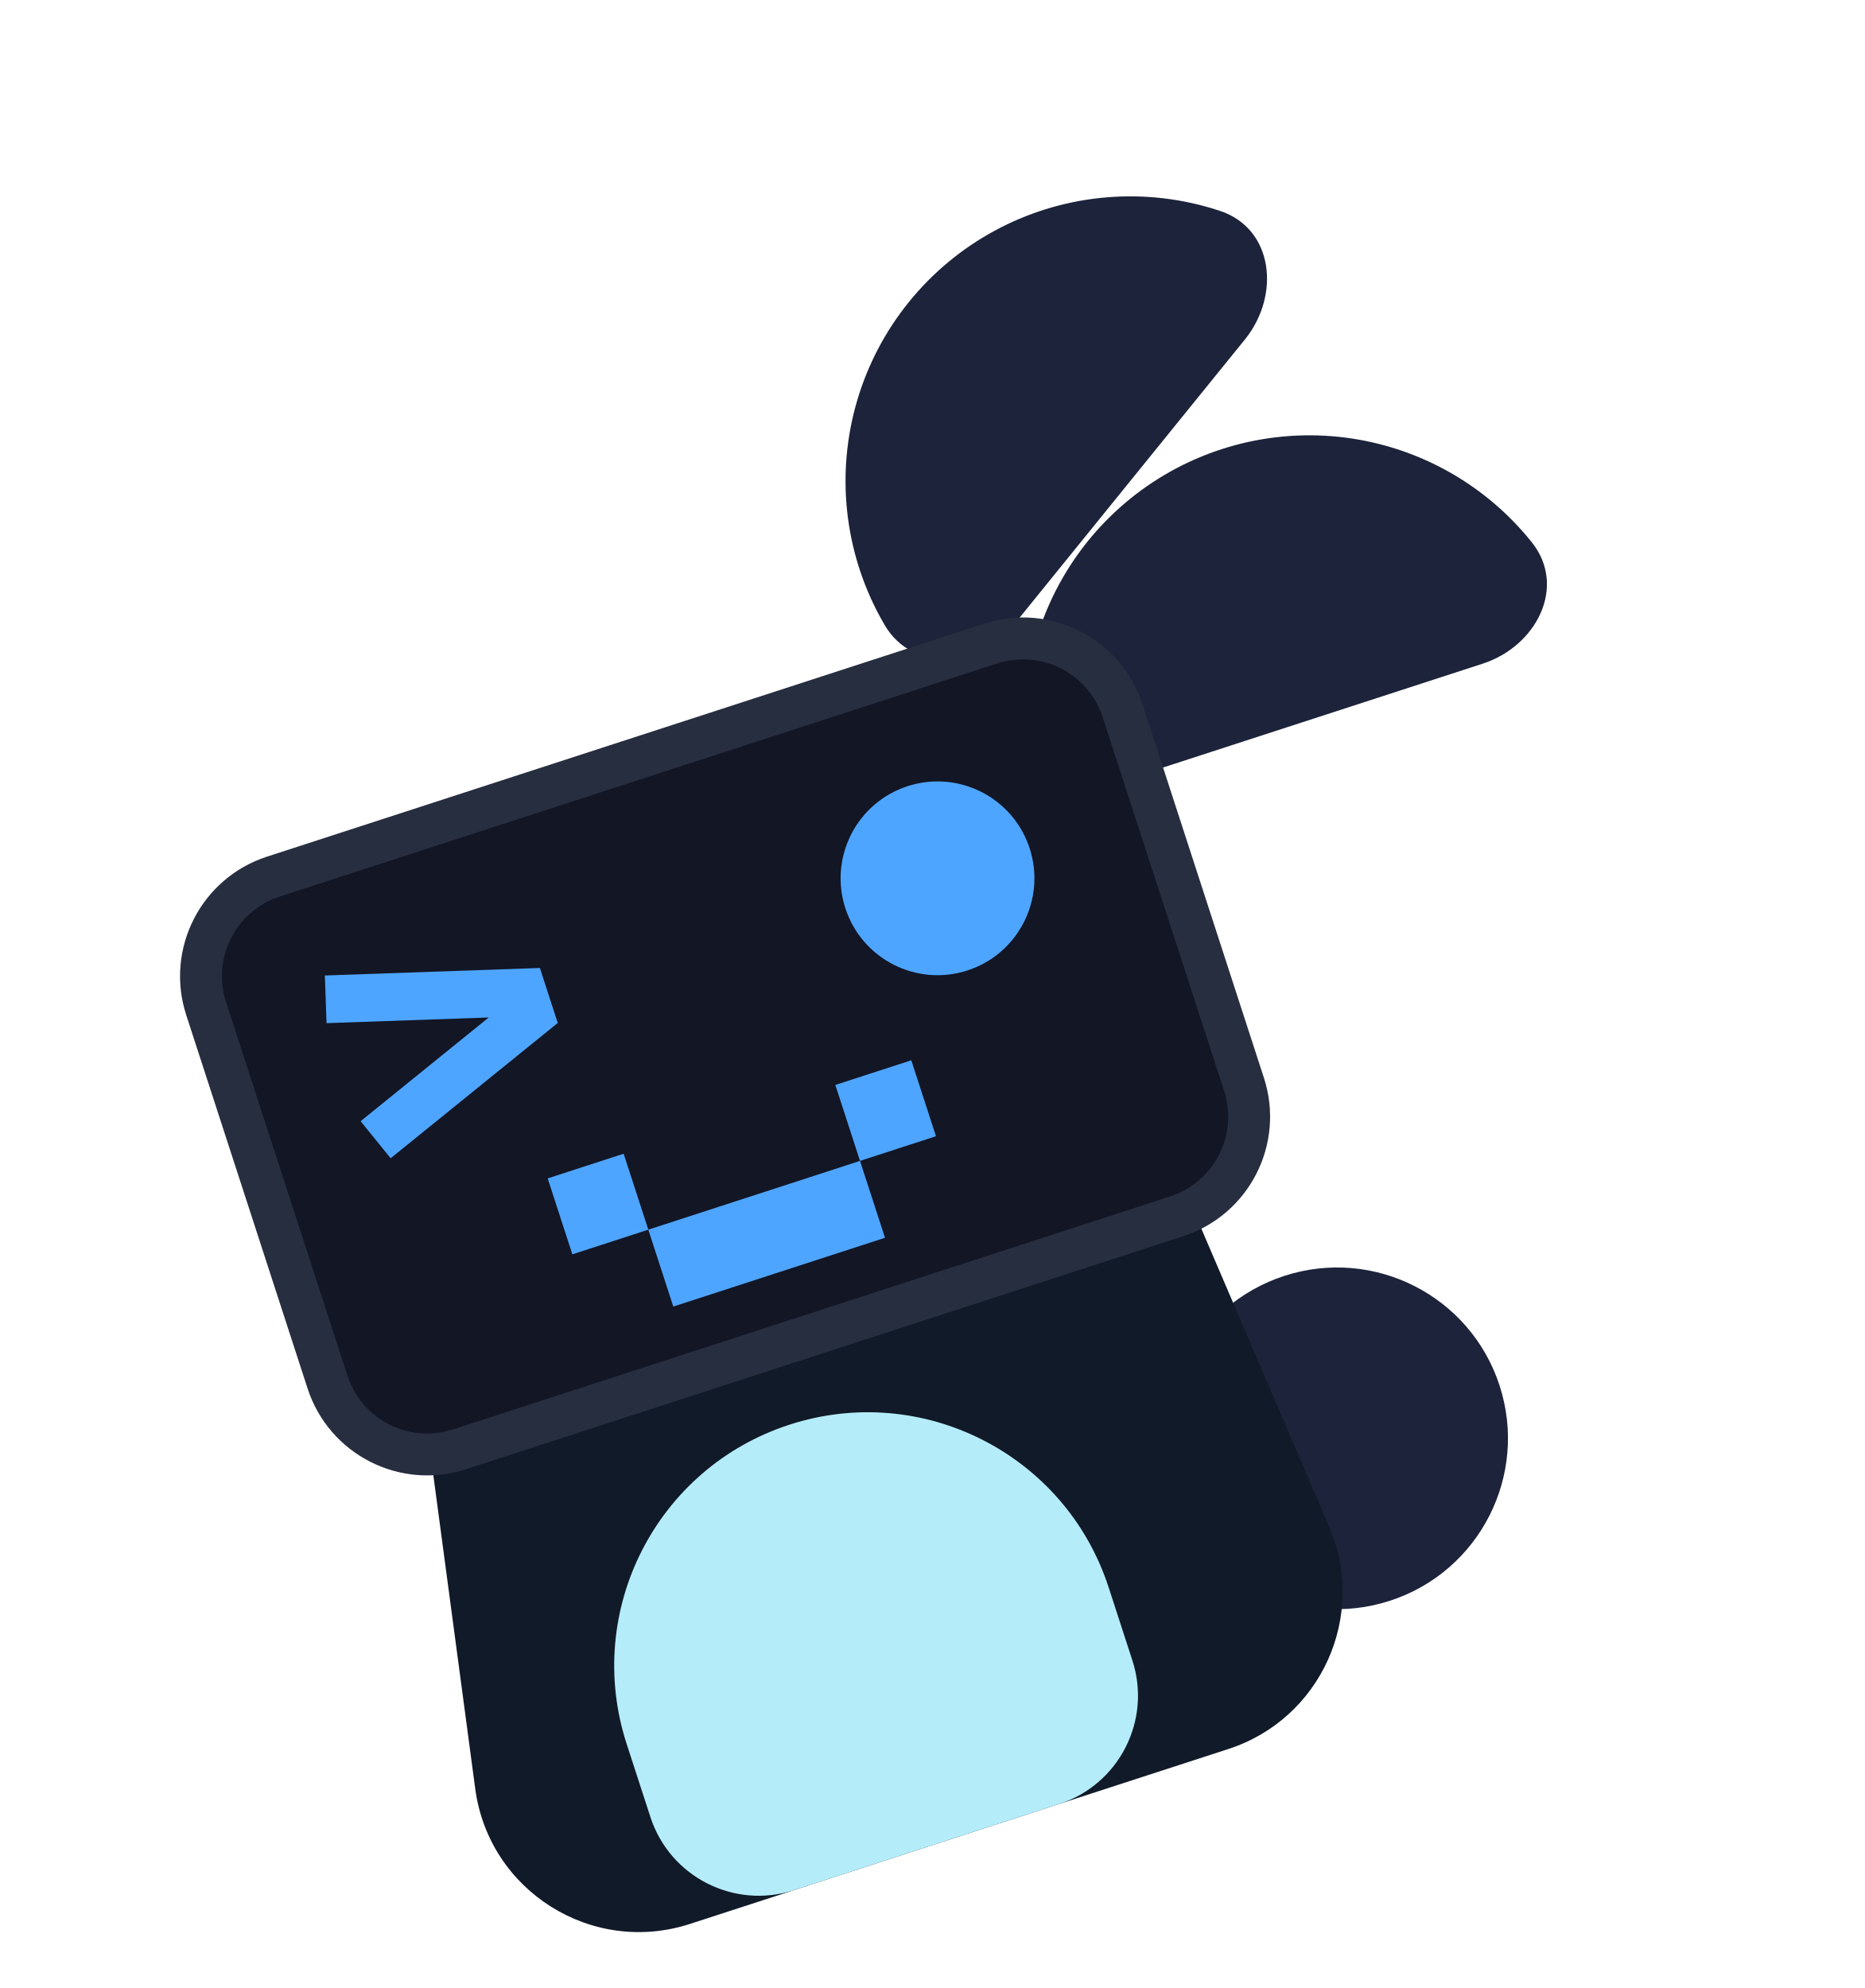
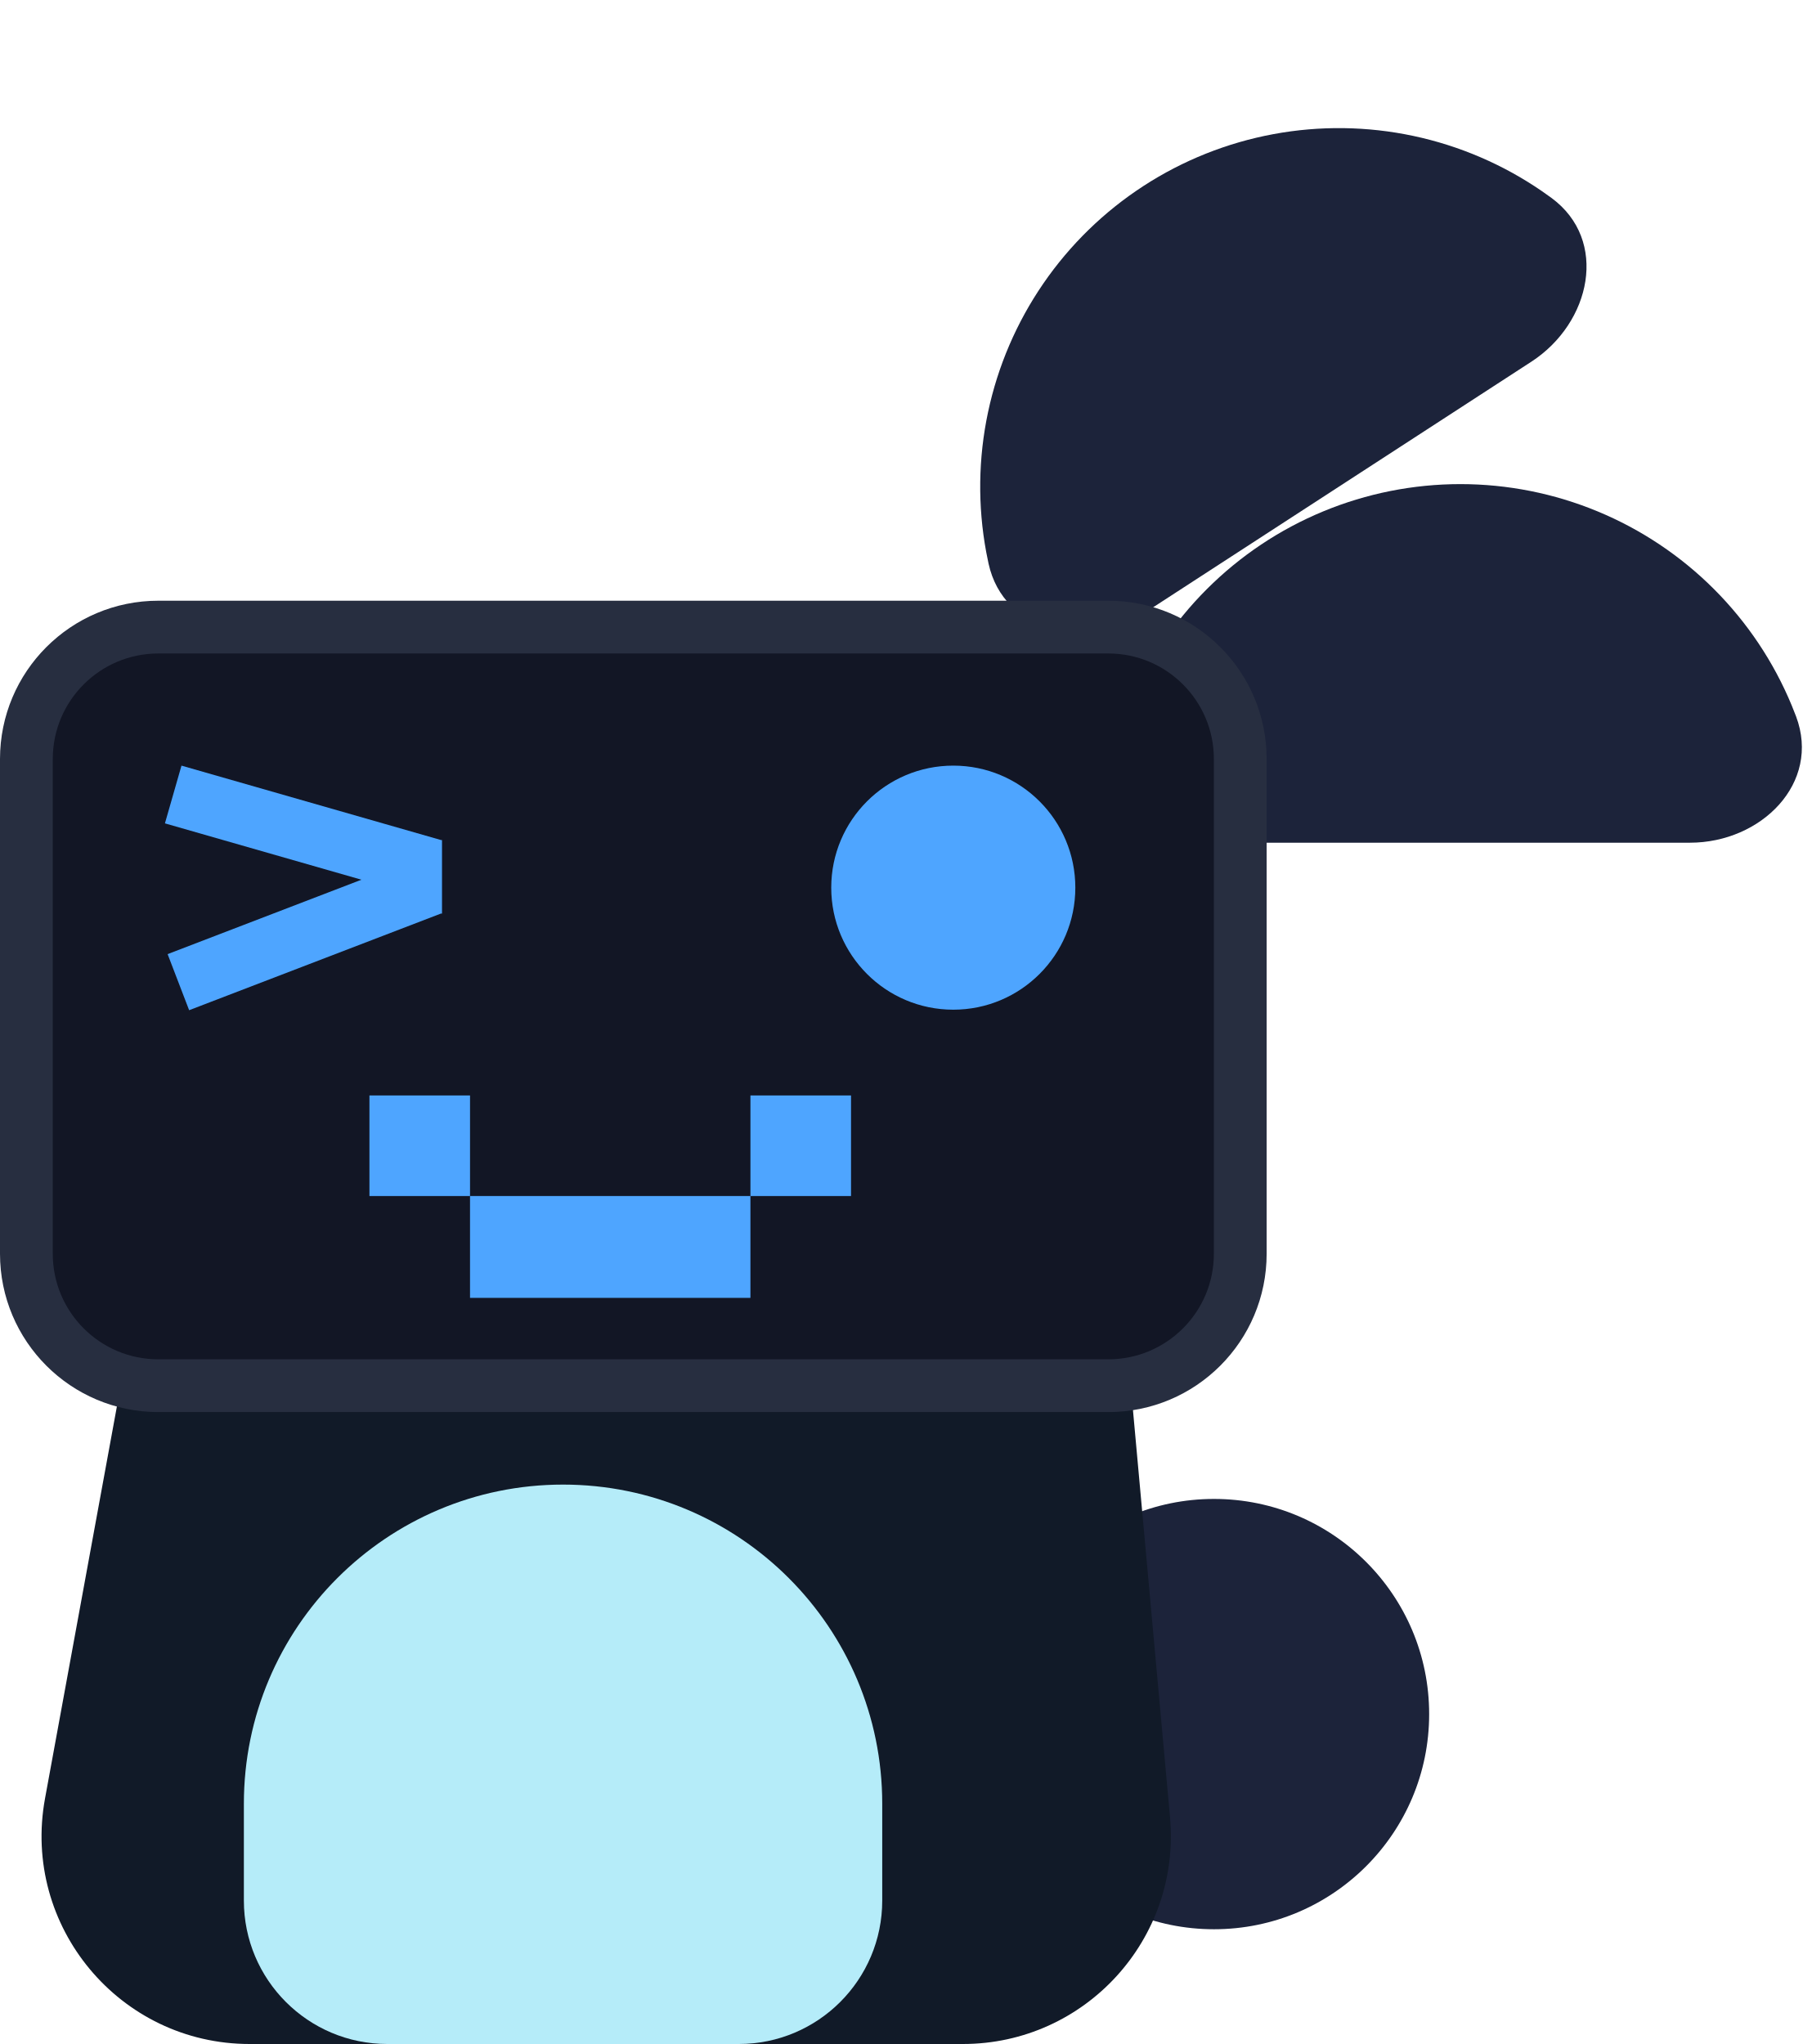
- <svg xmlns="http://www.w3.org/2000/svg" width="301" height="321" viewBox="0 0 301 321" fill="none">
-   <circle cx="215.871" cy="232.245" r="27.579" transform="rotate(-18 215.871 232.245)" fill="#1C233A" />
-   <path d="M59.766 161.917C58.061 149.16 65.713 137.008 77.952 133.031L132.031 115.46C145.143 111.199 159.341 117.639 164.773 130.312L214.595 246.549C220.771 260.959 213.24 277.562 198.329 282.406L111.388 310.655C95.554 315.8 78.93 305.334 76.725 288.831L59.766 161.917Z" fill="#111A28" />
-   <path d="M239.372 107.165C248.063 104.341 253.008 94.702 247.303 87.562C246.991 87.171 246.672 86.785 246.346 86.404C242.426 81.814 237.64 78.041 232.262 75.3C226.883 72.56 221.018 70.906 215 70.432C208.983 69.959 202.931 70.675 197.19 72.54C191.449 74.406 186.132 77.383 181.542 81.303C176.952 85.224 173.179 90.01 170.439 95.388C167.699 100.766 166.044 106.632 165.571 112.649C165.532 113.149 165.5 113.649 165.477 114.149C165.059 123.278 174.725 128.17 183.416 125.346L239.372 107.165Z" fill="#1C233A" />
-   <path d="M200.988 54.81C206.739 47.708 205.636 36.93 196.963 34.05C196.488 33.892 196.01 33.742 195.529 33.599C189.742 31.885 183.673 31.327 177.67 31.958C171.667 32.589 165.847 34.397 160.542 37.277C155.237 40.157 150.552 44.054 146.753 48.745C142.955 53.436 140.117 58.829 138.403 64.617C136.688 70.404 136.131 76.473 136.762 82.476C137.393 88.479 139.2 94.299 142.08 99.604C142.319 100.045 142.565 100.481 142.819 100.913C147.44 108.797 158.21 107.635 163.962 100.533L200.988 54.81Z" fill="#1C233A" />
-   <path d="M101.173 281.595C94.191 260.108 105.95 237.029 127.438 230.047C148.925 223.065 172.004 234.825 178.986 256.312L182.821 268.115C185.959 277.772 180.674 288.145 171.016 291.283L128.175 305.203C118.518 308.341 108.146 303.055 105.008 293.398L101.173 281.595Z" fill="#BBF2FF" fill-opacity="0.969" />
-   <rect x="28.056" y="146.767" width="155.577" height="97.236" rx="16.911" transform="rotate(-18 28.0561 146.767)" fill="#121625" stroke="#272E40" stroke-width="6.764" />
-   <circle cx="151.359" cy="141.82" r="15.642" transform="rotate(-18 151.359 141.82)" fill="#4EA5FF" />
-   <path d="M87.035 156.303L87.152 156.265L90.064 165.228L89.929 165.272L63.068 187.024L58.223 181.039L78.902 164.292L52.717 165.206L52.448 157.511L87.035 156.303Z" fill="#4EA5FF" />
-   <rect x="104.667" y="198.553" width="35.938" height="13.054" transform="rotate(-18 104.667 198.553)" fill="#4EA5FF" />
-   <rect x="88.422" y="190.274" width="12.893" height="12.893" transform="rotate(-18 88.4219 190.274)" fill="#4EA5FF" />
-   <rect x="134.863" y="175.186" width="12.893" height="12.893" transform="rotate(-18 134.863 175.186)" fill="#4EA5FF" />
+ <svg xmlns="http://www.w3.org/2000/svg" width="231" height="262" viewBox="0 0 231 262" fill="none">
+   <circle cx="155.591" cy="219.712" r="27.579" fill="#1C233A" />
+   <path d="M28.859 104.589C31.179 91.93 42.212 82.737 55.081 82.737H111.943C125.73 82.737 137.243 93.249 138.493 106.98L149.957 232.924C151.378 248.537 139.085 262 123.407 262H31.992C15.343 262 2.767 246.909 5.769 230.533L28.859 104.589Z" fill="#111A28" />
+   <path d="M216.593 108.018C225.732 108.018 233.413 100.378 230.194 91.825C230.017 91.357 229.833 90.891 229.641 90.428C227.332 84.851 223.946 79.784 219.678 75.516C215.409 71.247 210.342 67.862 204.765 65.552C199.189 63.242 193.212 62.053 187.175 62.053C181.139 62.053 175.162 63.242 169.585 65.552C164.009 67.862 158.942 71.247 154.673 75.516C150.405 79.784 147.019 84.851 144.709 90.428C144.518 90.891 144.333 91.357 144.157 91.825C140.938 100.378 148.619 108.018 157.758 108.018L216.593 108.018Z" fill="#1C233A" />
+   <path d="M196.266 46.364C203.931 41.386 206.212 30.796 198.854 25.376C198.451 25.079 198.042 24.789 197.629 24.505C192.655 21.086 187.055 18.68 181.151 17.425C175.247 16.17 169.153 16.09 163.218 17.191C157.283 18.291 151.622 20.549 146.56 23.836C141.498 27.124 137.132 31.376 133.714 36.351C130.295 41.325 127.889 46.925 126.634 52.829C125.379 58.733 125.299 64.827 126.399 70.762C126.491 71.255 126.59 71.746 126.697 72.235C128.655 81.162 139.258 83.385 146.923 78.408L196.266 46.364Z" fill="#1C233A" />
+   <path d="M31.256 231.203C31.256 208.61 49.571 190.295 72.165 190.295C94.758 190.295 113.073 208.61 113.073 231.203V243.614C113.073 253.768 104.842 262 94.687 262H49.642C39.487 262 31.256 253.768 31.256 243.614V231.203Z" fill="#BBF2FF" fill-opacity="0.969" />
+   <rect x="3.382" y="80.382" width="155.577" height="97.236" rx="16.911" fill="#121625" stroke="#272E40" stroke-width="6.764" />
+   <circle cx="122.179" cy="113.78" r="15.642" fill="#4EA5FF" />
+   <path d="M56.528 107.677H56.65V117.101H56.508L24.241 129.488L21.482 122.299L46.324 112.761L21.138 105.539L23.26 98.138L56.528 107.677Z" fill="#4EA5FF" />
+   <rect x="60.241" y="153.307" width="35.938" height="13.054" fill="#4EA5FF" />
+   <rect x="47.349" y="140.415" width="12.893" height="12.893" fill="#4EA5FF" />
+   <rect x="96.18" y="140.415" width="12.893" height="12.893" fill="#4EA5FF" />
</svg>
